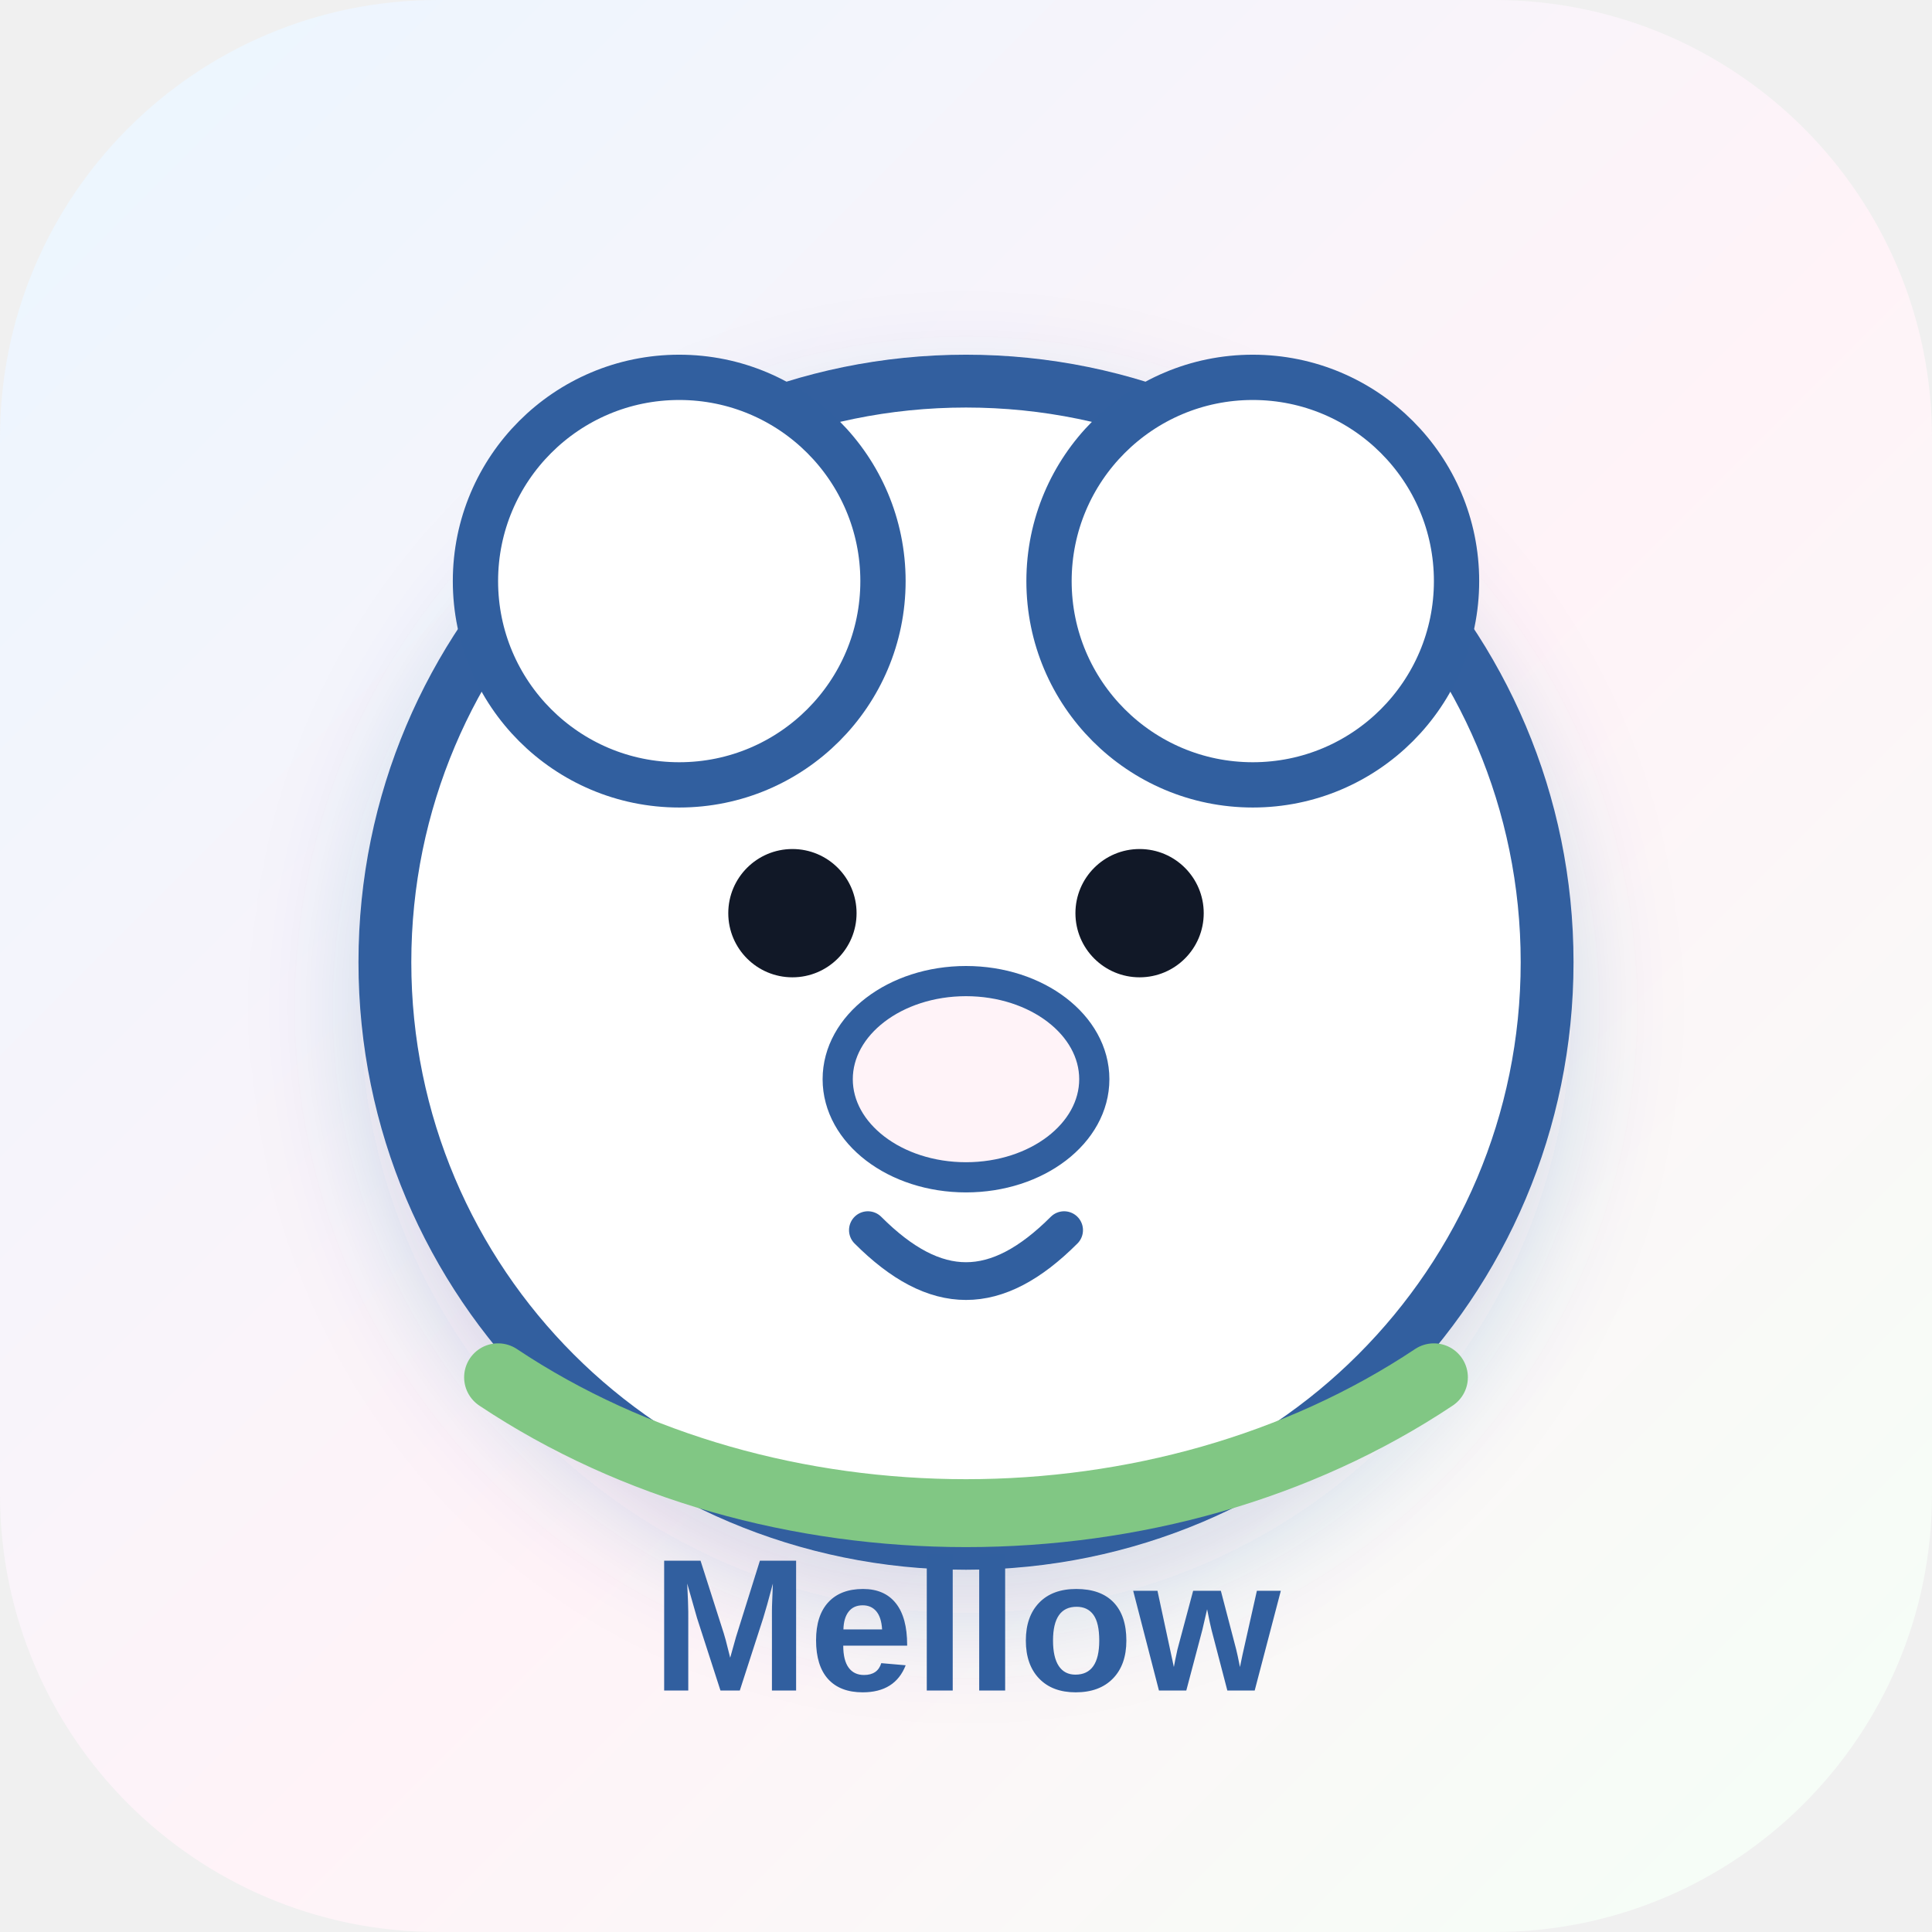
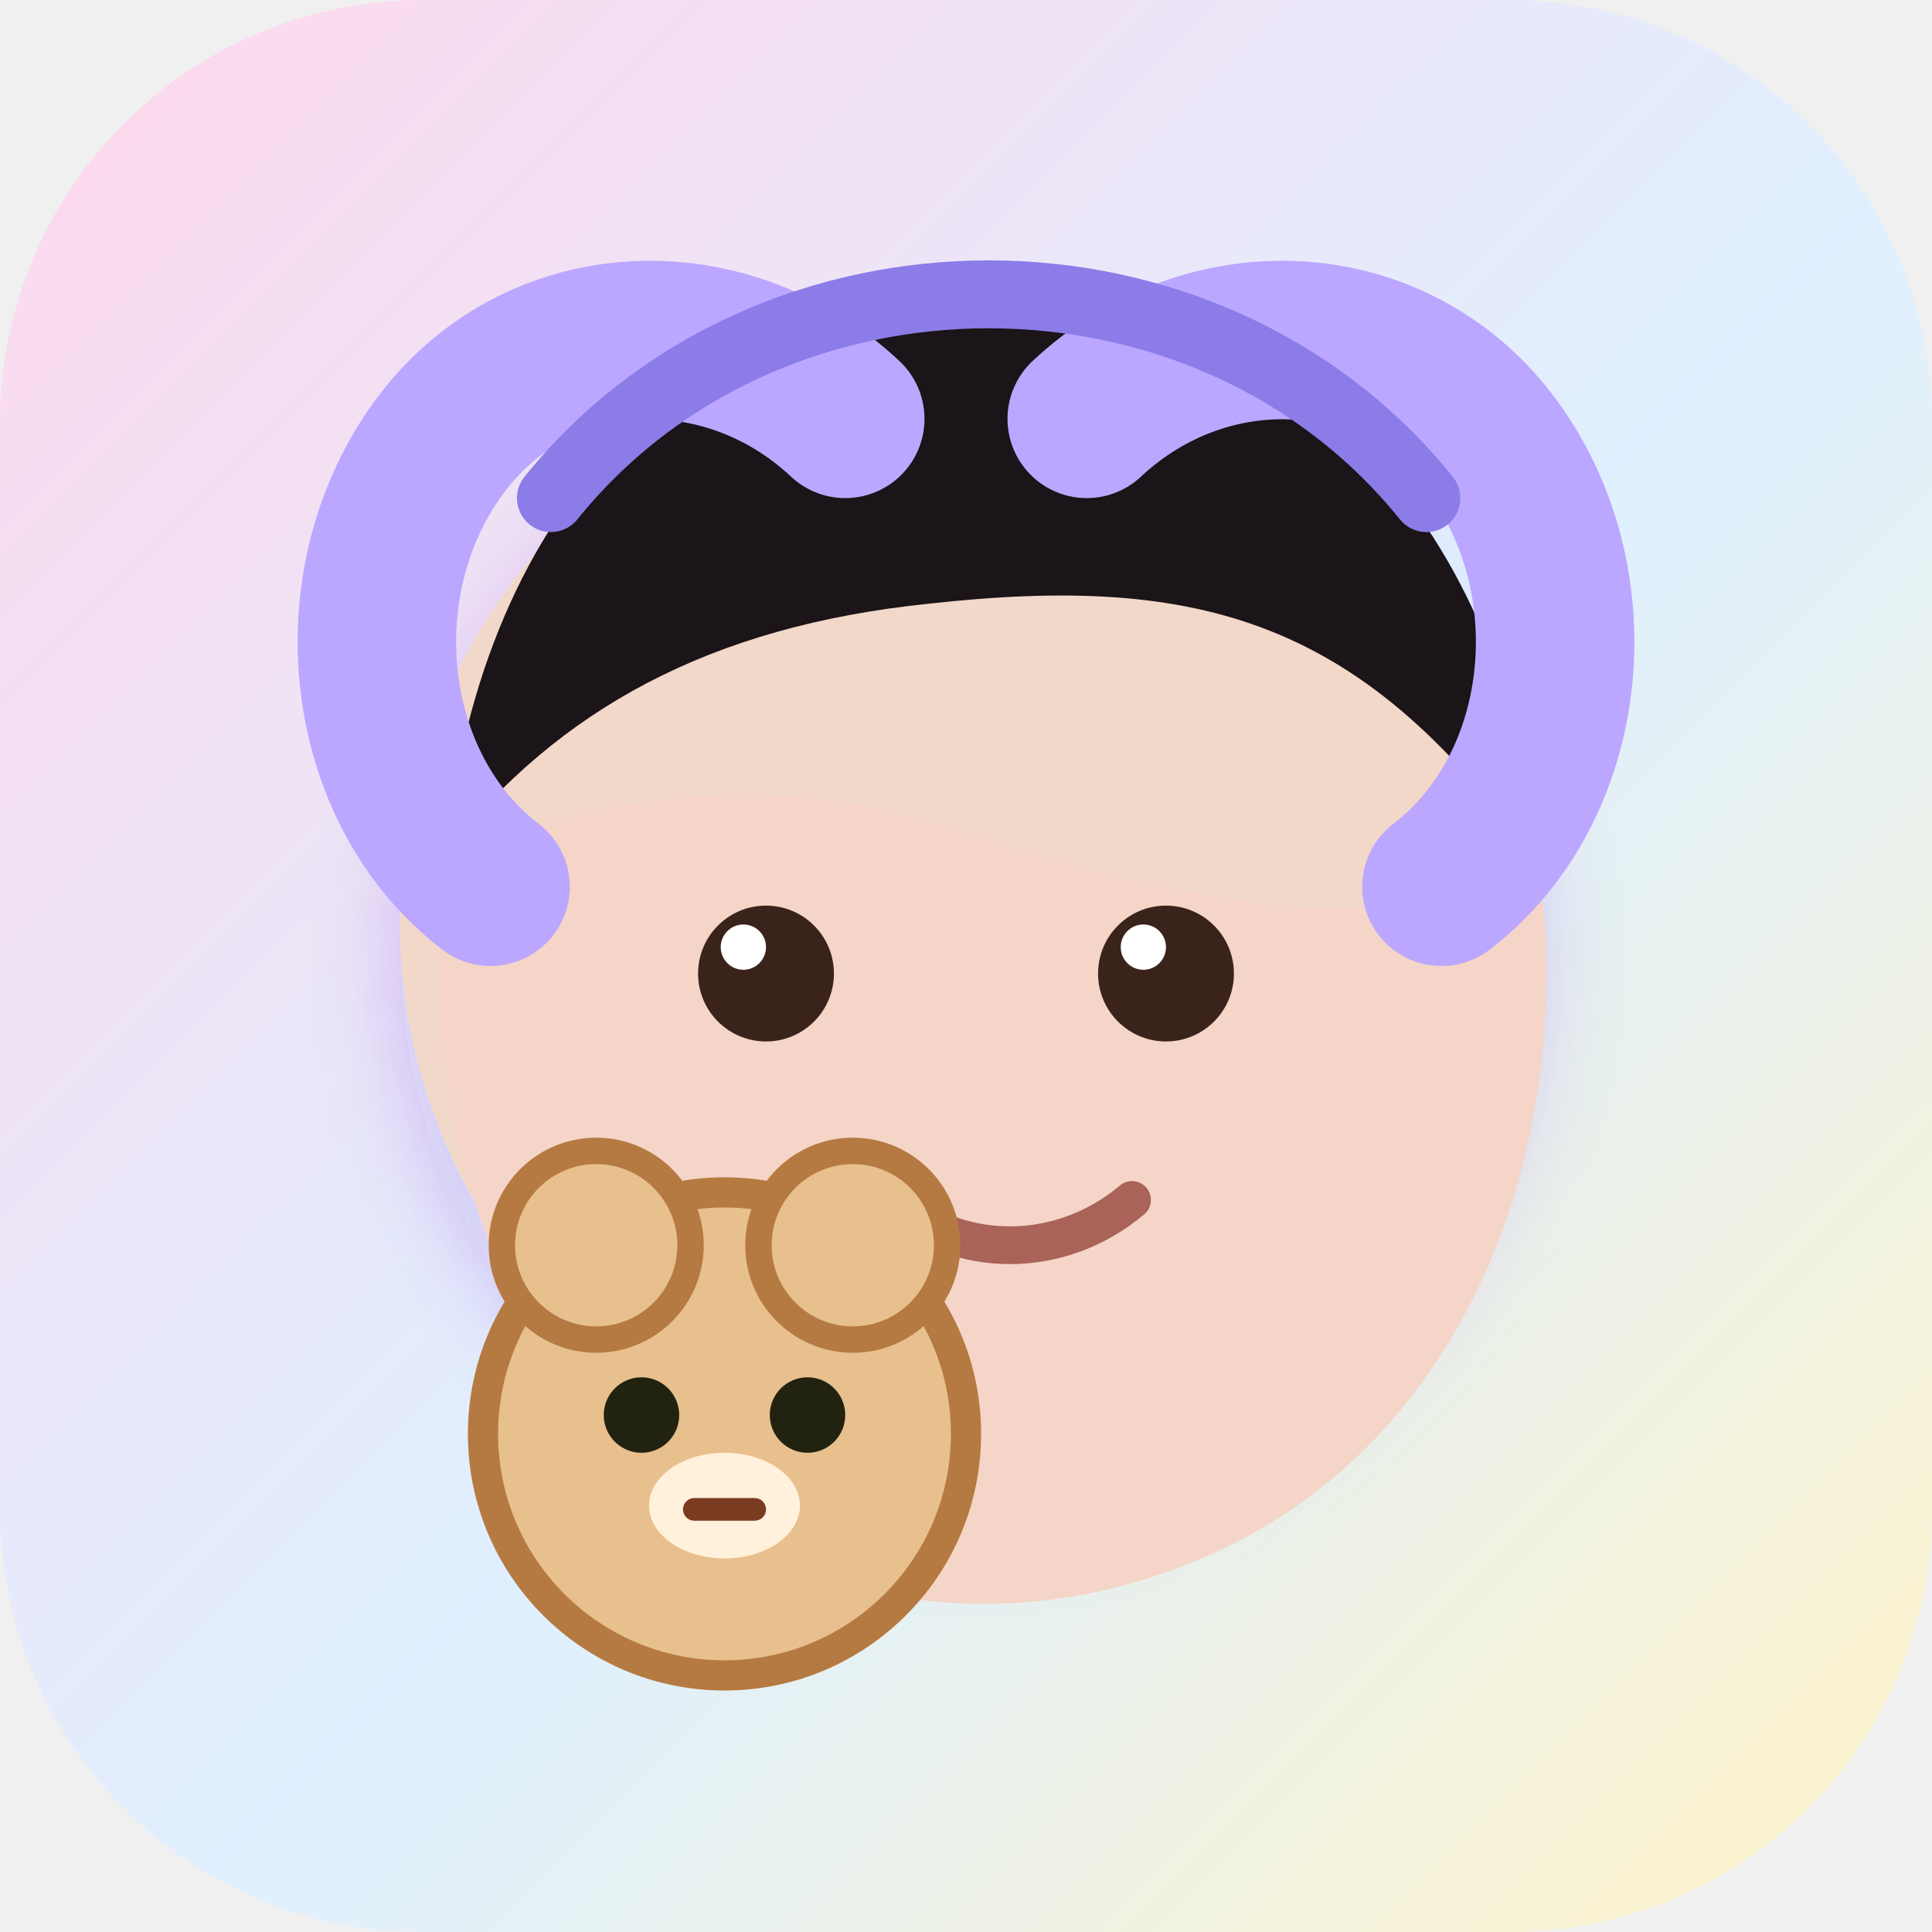
<svg xmlns="http://www.w3.org/2000/svg" viewBox="0 0 512 512">
  <defs>
    <linearGradient id="bg" x1="0" y1="0" x2="1" y2="1">
-       <stop offset="0" stop-color="#eaf6ff" />
-       <stop offset="0.55" stop-color="#fff3f8" />
-       <stop offset="1" stop-color="#f4fff7" />
+       <stop offset="0" stop-color="#ffd7ec" />
+       <stop offset=".55" stop-color="#dff0ff" />
+       <stop offset="1" stop-color="#fff3c7" />
    </linearGradient>
-     <filter id="s" x="-20%" y="-20%" width="140%" height="140%">
-       <feDropShadow dx="0" dy="12" stdDeviation="14" flood-color="#315f9f" flood-opacity="0.18" />
+     <filter id="sh" x="-20%" y="-20%" width="140%" height="140%">
+       <feDropShadow dx="0" dy="10" stdDeviation="12" flood-color="#6d28d9" flood-opacity=".22" />
    </filter>
  </defs>
-   <rect width="512" height="512" rx="116" fill="url(#bg)" />
-   <circle cx="256" cy="255" r="154" fill="#ffffff" stroke="#315f9f" stroke-width="14" filter="url(#s)" />
-   <circle cx="180" cy="154" r="54" fill="#ffffff" stroke="#315f9f" stroke-width="12" />
-   <circle cx="332" cy="154" r="54" fill="#ffffff" stroke="#315f9f" stroke-width="12" />
-   <circle cx="210" cy="242" r="17" fill="#111827" />
-   <circle cx="302" cy="242" r="17" fill="#111827" />
-   <ellipse cx="256" cy="286" rx="34" ry="26" fill="#fff3f8" stroke="#315f9f" stroke-width="8" />
-   <path d="M230 326c18 18 34 18 52 0" fill="none" stroke="#315f9f" stroke-width="10" stroke-linecap="round" />
-   <path d="M132 365c72 48 176 48 248 0" fill="none" stroke="#81c784" stroke-width="18" stroke-linecap="round" />
-   <text x="256" y="448" font-family="Arial, sans-serif" font-size="50" font-weight="700" text-anchor="middle" fill="#315f9f">Mellow</text>
+   <rect width="512" height="512" rx="112" fill="url(#bg)" />
+   <circle cx="256" cy="244" r="150" fill="#f2d8c8" filter="url(#sh)" />
+   <path d="M118 226c10-94 66-148 142-148 84 0 140 62 148 152-46-66-90-78-162-70-58 6-98 28-128 66z" fill="#1b1418" />
+   <path d="M118 226c-10 78 22 158 84 186 34 16 75 18 114 2 70-28 102-106 92-184-40 20-92 10-154-10-50-16-90-10-136 6z" fill="#f5d5c7" />
+   <circle cx="203" cy="258" r="18" fill="#3a231b" />
+   <circle cx="309" cy="258" r="18" fill="#3a231b" />
+   <circle cx="197" cy="251" r="6" fill="white" />
+   <circle cx="303" cy="251" r="6" fill="white" />
+   <path d="M236 318c18 16 45 16 64 0" fill="none" stroke="#a96358" stroke-width="10" stroke-linecap="round" />
+   <path d="M130 235c-34-26-40-80-14-116 26-36 76-38 108-8" fill="none" stroke="#bba7ff" stroke-width="42" stroke-linecap="round" />
+   <path d="M382 235c34-26 40-80 14-116-26-36-76-38-108-8" fill="none" stroke="#bba7ff" stroke-width="42" stroke-linecap="round" />
+   <path d="M146 132c58-72 174-72 232 0" fill="none" stroke="#8b7ce8" stroke-width="18" stroke-linecap="round" />
+   <circle cx="192" cy="380" r="64" fill="#e8c08d" stroke="#b57a42" stroke-width="8" />
+   <circle cx="158" cy="330" r="25" fill="#e8c08d" stroke="#b57a42" stroke-width="7" />
+   <circle cx="226" cy="330" r="25" fill="#e8c08d" stroke="#b57a42" stroke-width="7" />
+   <circle cx="170" cy="375" r="10" fill="#221" />
+   <circle cx="214" cy="375" r="10" fill="#221" />
+   <ellipse cx="192" cy="399" rx="20" ry="14" fill="#fff1db" />
+   <path d="M184 400h16" stroke="#7a3c21" stroke-width="6" stroke-linecap="round" />
</svg>
